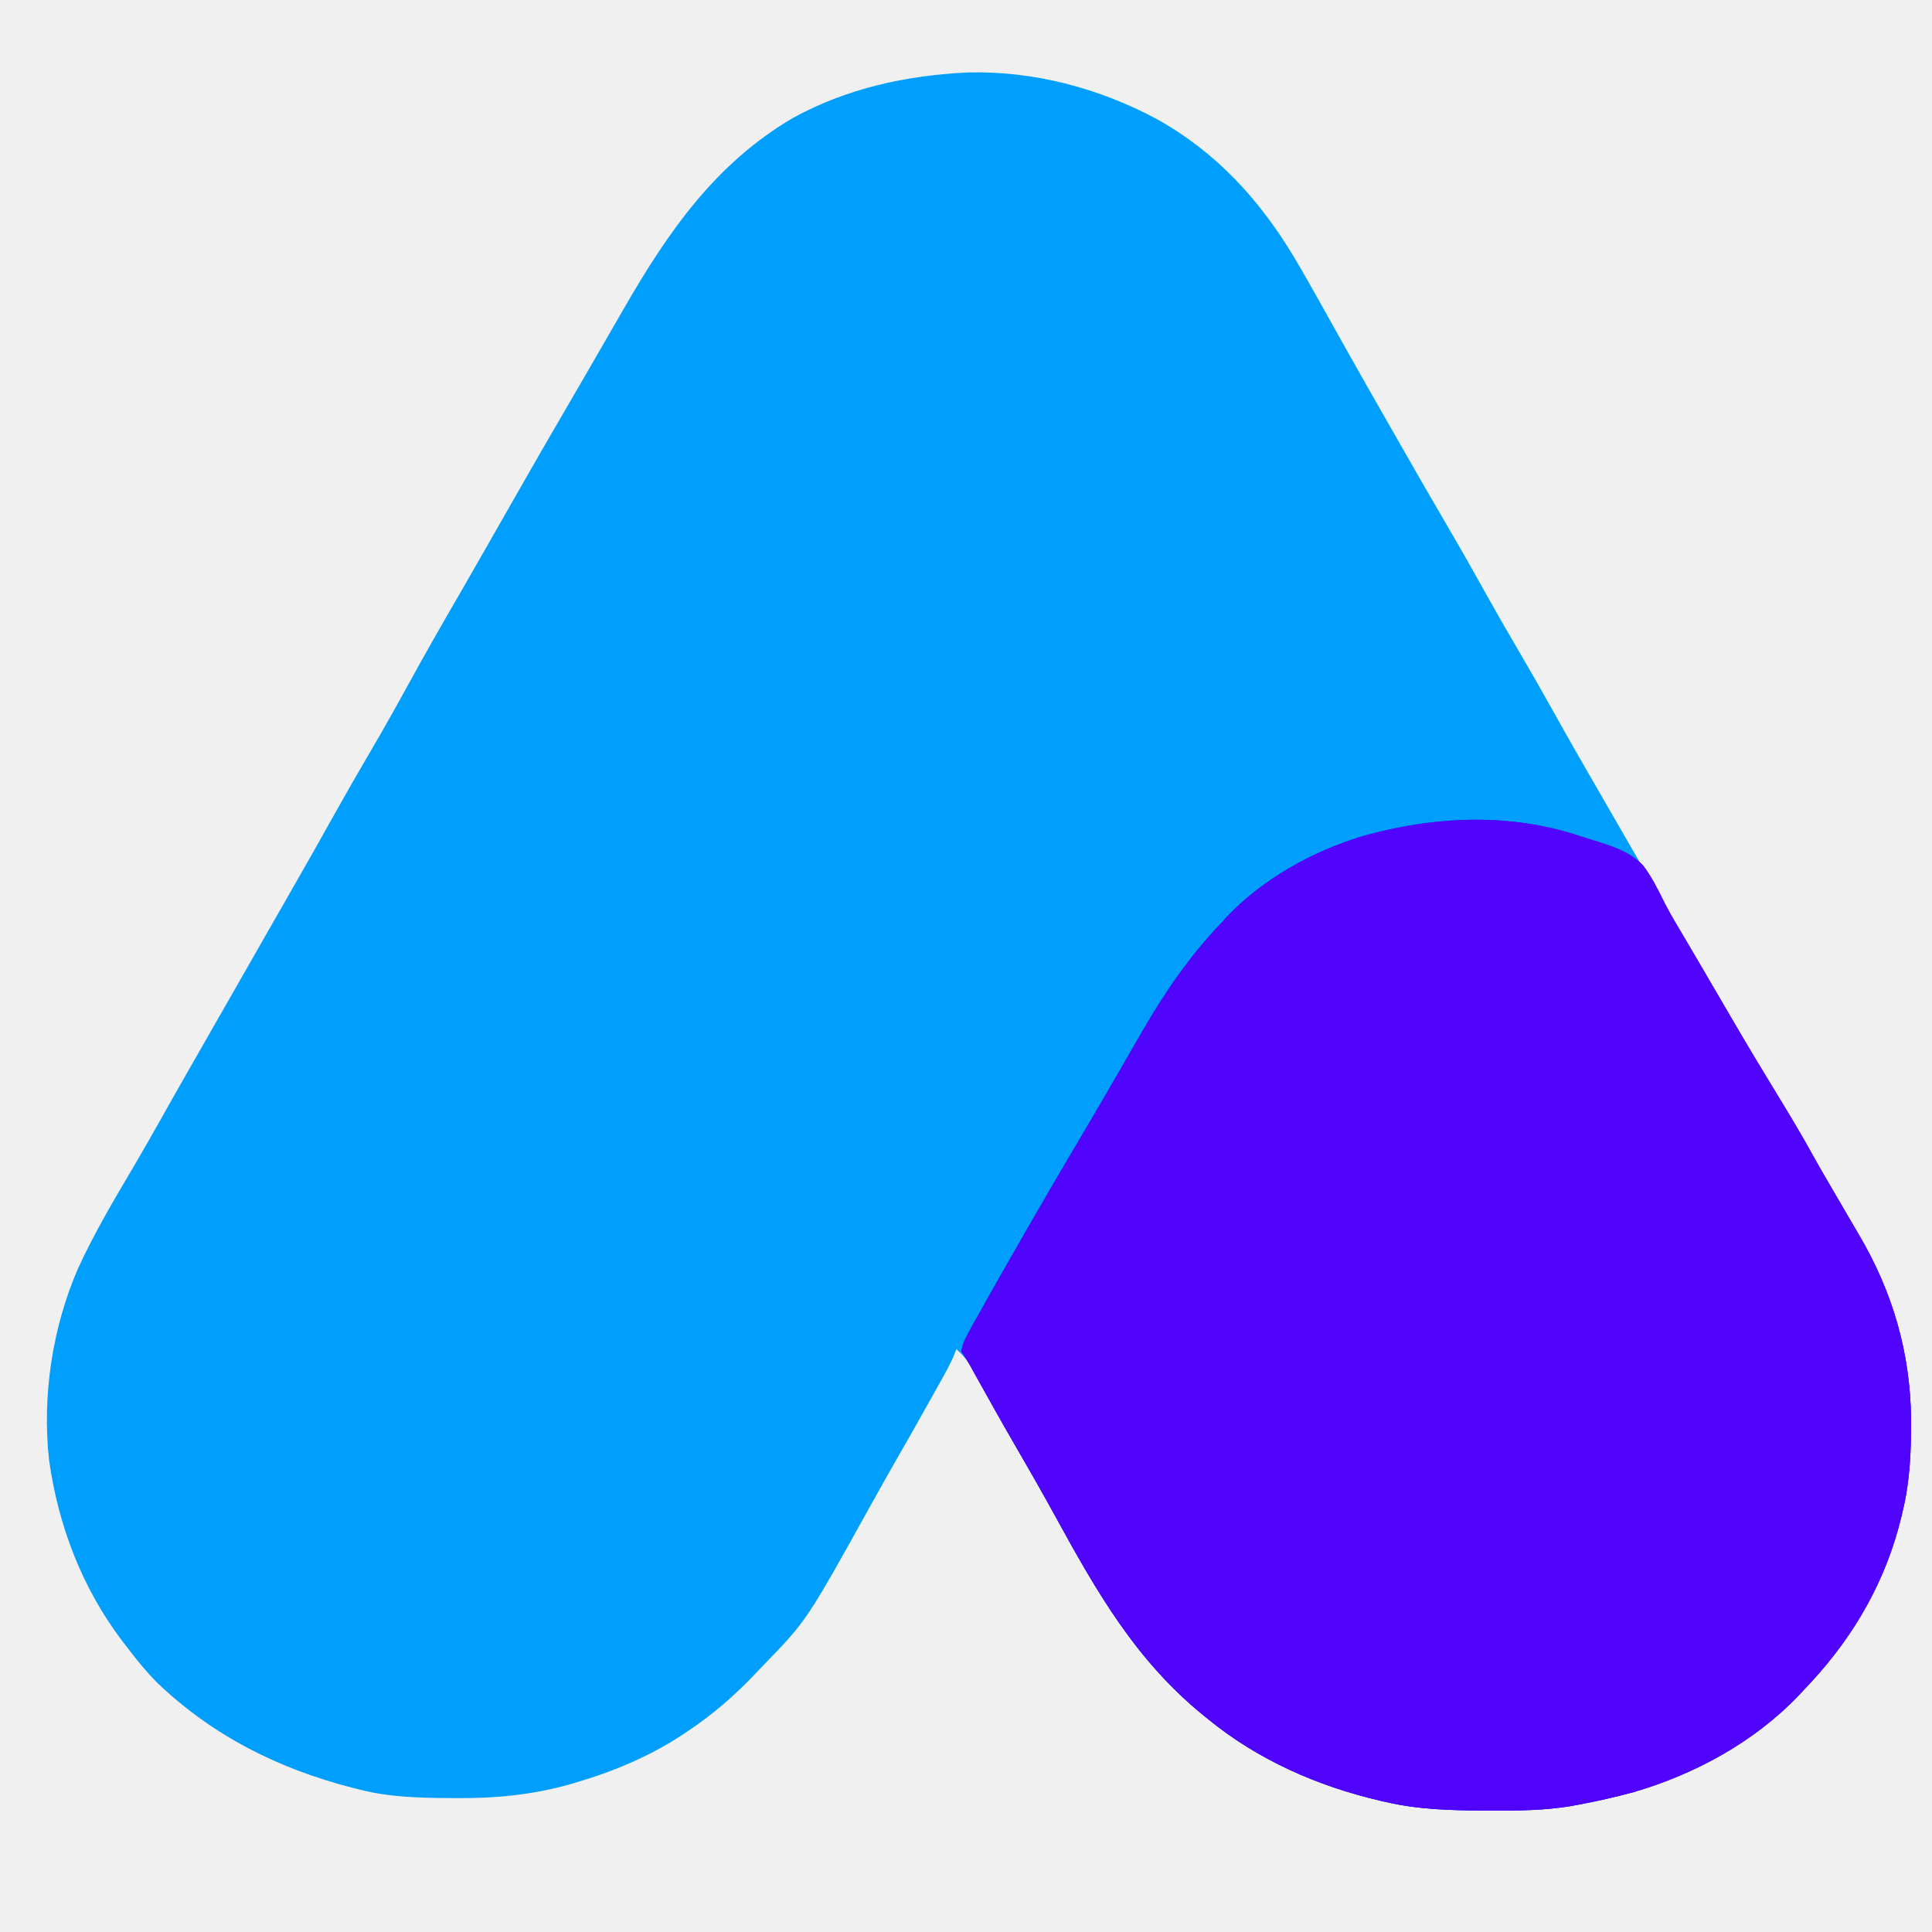
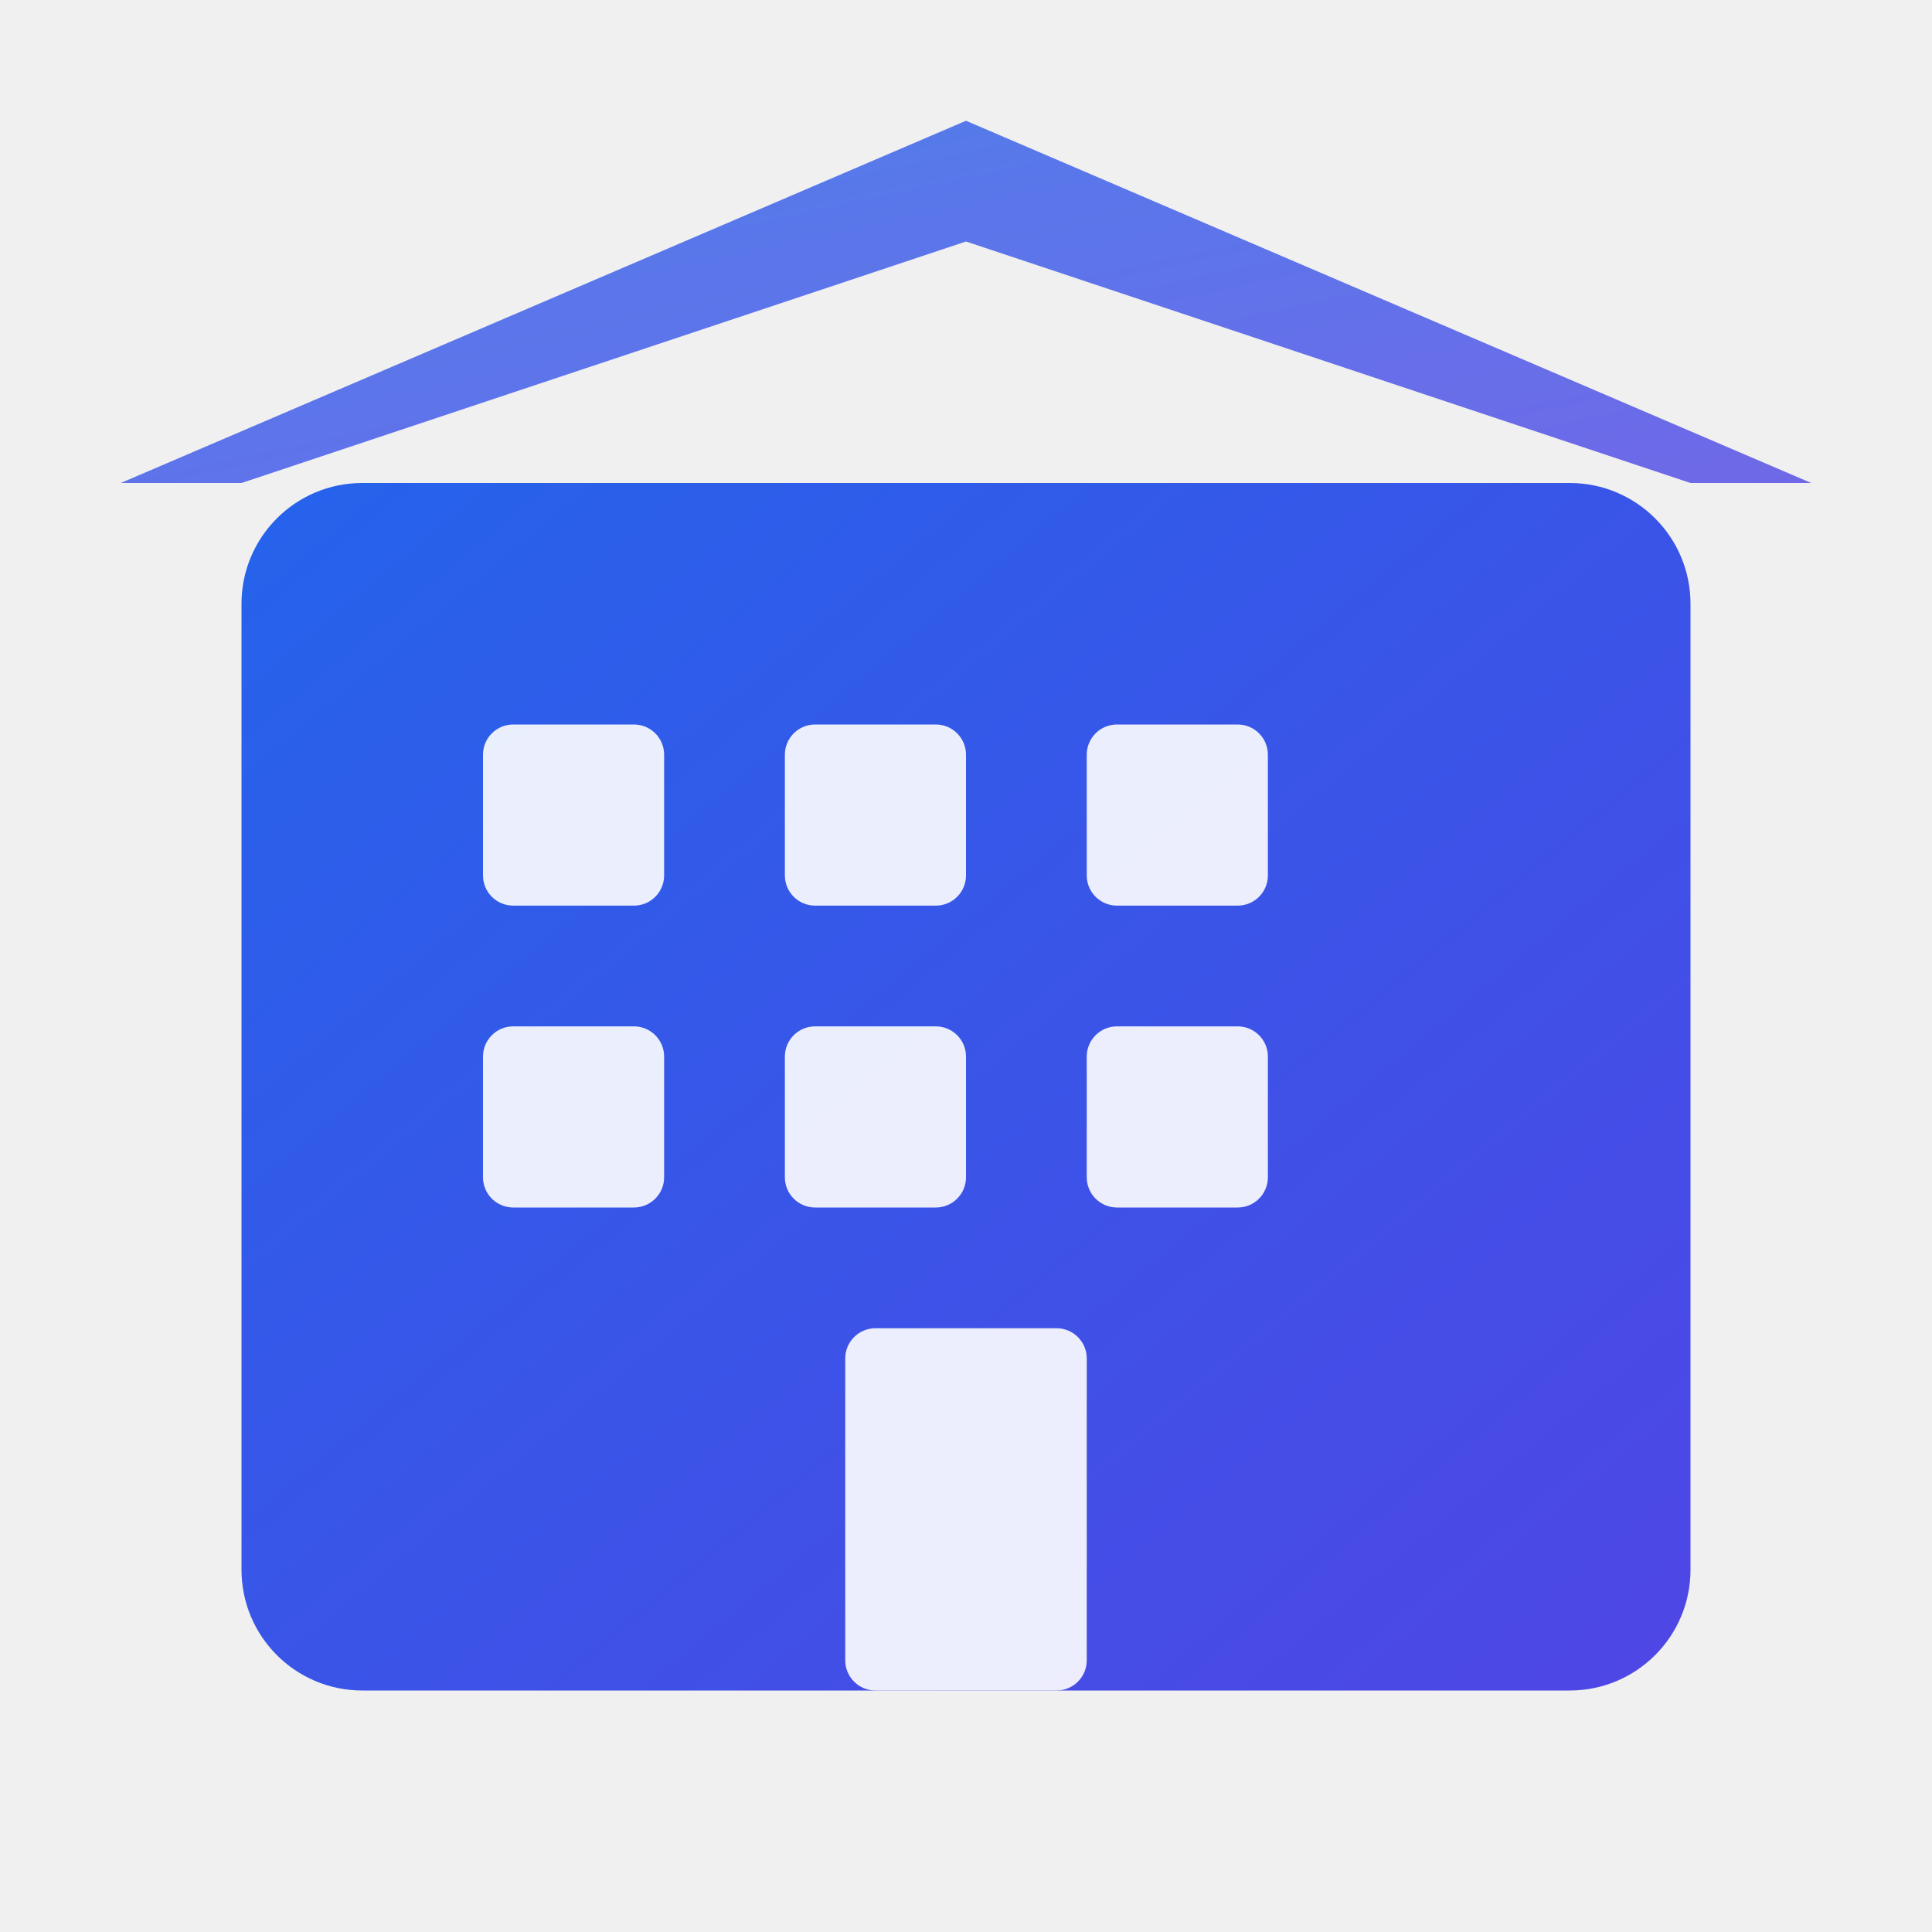
- <svg xmlns="http://www.w3.org/2000/svg" width="32" height="32" viewBox="0 0 810 810" preserveAspectRatio="xMidYMid meet">
+ <svg xmlns="http://www.w3.org/2000/svg" width="32" height="32" viewBox="0 0 32 32" fill="none">
  <defs>
-     <mask id="roundedMask">
-       <rect width="810" height="810" rx="80" ry="80" fill="white" />
-     </mask>
+     <linearGradient id="gradient" x1="0%" y1="0%" x2="100%" y2="100%">
+       <stop offset="0%" style="stop-color:#2563eb;stop-opacity:1" />
+       <stop offset="100%" style="stop-color:#4f46e5;stop-opacity:1" />
+     </linearGradient>
  </defs>
-   <g mask="url(#roundedMask)">
-     <path fill="#009efd" d="M 405.66 30.379 C 433.262 29.66 460.57 36.875 484.84 49.836 C 509.773 63.691 527.773 83.359 542.387 107.551 C 546.727 114.871 550.895 122.289 555.051 129.715 L 556.844 132.918 C 559.344 137.375 561.836 141.836 564.332 146.293 C 569.742 155.973 575.234 165.605 580.75 175.227 C 582.676 178.59 584.598 181.957 586.516 185.324 C 593.254 197.141 600.016 208.945 606.898 220.68 C 612.52 230.273 617.984 239.945 623.387 249.66 C 627.609 257.227 631.93 264.727 636.316 272.199 C 641.32 280.719 646.219 289.289 651.027 297.922 C 657.988 310.418 665.117 322.812 672.289 335.191 C 674.363 338.777 676.434 342.371 678.496 345.961 C 687.051 360.852 687.051 360.852 695.828 375.609 C 699.98 382.48 704.027 389.414 708.086 396.34 L 709.254 398.332 C 713.172 405.016 717.082 411.707 720.988 418.402 C 722.844 421.582 724.699 424.762 726.555 427.938 L 727.668 429.84 C 733.727 440.199 739.93 450.465 746.188 460.707 C 750.746 468.18 755.234 475.676 759.469 483.34 C 762.969 489.672 766.633 495.906 770.289 502.148 C 772.188 505.402 774.086 508.66 775.98 511.918 C 777.086 513.82 778.199 515.719 779.32 517.609 C 793.484 541.625 800.91 567.027 801.219 594.98 C 801.25 608.047 800.832 620.426 797.797 633.152 L 797.25 635.512 C 790.902 662.152 777.734 685.371 759.125 705.457 C 758.305 706.324 757.48 707.191 756.637 708.086 L 754.016 710.914 C 735.414 730.34 710.602 743.852 684.867 751.359 C 677.199 753.434 669.461 755.195 661.648 756.637 L 658.398 757.234 C 647.5 759.027 636.719 759.121 625.699 759.078 L 622.789 759.07 C 608.805 759.016 595.121 758.734 581.438 755.578 L 578.621 754.945 C 552.422 748.84 527.41 737.855 506.5 720.75 L 504.84 719.41 C 476.16 696.195 459.715 667.219 442.16 635.188 C 436.836 625.488 431.355 615.883 425.789 606.316 C 422.406 600.508 419.086 594.664 415.828 588.781 L 413.801 585.117 C 412.527 582.809 411.262 580.496 410 578.184 L 408.27 575.047 L 406.766 572.293 C 405.09 569.688 403.219 567.707 400.957 565.605 L 400.105 567.871 C 398.797 571.004 397.277 573.887 395.625 576.852 L 393.676 580.352 L 391.594 584.074 L 389.434 587.945 C 384.703 596.41 379.922 604.848 375.086 613.254 C 371.668 619.227 368.289 625.223 364.961 631.246 C 338.172 679.48 338.172 679.48 320.234 697.988 C 319.129 699.133 318.031 700.285 316.938 701.441 C 308.062 710.832 298.797 718.871 288.027 726.027 L 286.113 727.309 C 272.16 736.5 256.996 742.777 240.996 747.465 L 238.512 748.203 C 222.812 752.555 207.23 754.031 190.996 753.863 L 188.336 753.848 C 175.609 753.758 163.215 753.473 150.824 750.305 L 147.871 749.562 C 116.848 741.605 89.422 727.863 66.152 705.734 C 61.598 701.18 57.609 696.332 53.727 691.199 L 51.164 687.887 C 34.43 665.766 24.434 639.672 20.594 612.266 C 17.586 585.43 21.918 556.738 32.652 531.957 C 39.488 516.969 47.957 502.789 56.316 488.613 C 59.965 482.41 63.52 476.16 67.051 469.891 L 70.469 463.82 L 72.145 460.844 C 74.719 456.289 77.312 451.742 79.914 447.199 L 81.461 444.496 L 84.695 438.844 C 87.648 433.68 90.602 428.512 93.551 423.348 L 98.945 413.914 L 101.133 410.082 L 105.527 402.391 L 106.625 400.473 L 114.176 387.254 C 117.305 381.777 120.434 376.301 123.574 370.828 C 129.152 361.094 134.676 351.328 140.137 341.527 C 144.965 332.871 149.891 324.273 154.914 315.734 C 160.371 306.449 165.637 297.074 170.812 287.633 C 178.07 274.387 185.562 261.289 193.145 248.227 C 196.629 242.203 200.078 236.156 203.531 230.113 L 205.648 226.402 C 208.855 220.785 212.062 215.168 215.262 209.547 C 222.844 196.246 230.465 182.969 238.195 169.754 C 242.699 162.055 247.164 154.332 251.617 146.602 L 257.555 136.312 C 258.879 134.012 260.207 131.711 261.531 129.41 C 279.988 97.398 299.867 68.574 332.355 49.504 C 355.125 36.98 379.848 31.652 405.66 30.379" />
-     <path fill="#5004fb" d="M 662.277 350.512 C 664.043 351.098 665.816 351.652 667.598 352.188 C 675.203 354.508 683.266 356.977 688.898 362.855 C 692.582 367.785 695.266 373.227 697.984 378.727 C 700.793 384.203 703.984 389.453 707.133 394.734 C 709.078 398.004 710.996 401.293 712.914 404.578 L 715.258 408.586 C 717.164 411.848 719.07 415.113 720.973 418.379 C 722.832 421.566 724.695 424.75 726.555 427.938 L 727.668 429.84 C 733.727 440.199 739.93 450.465 746.188 460.707 C 750.746 468.18 755.234 475.676 759.469 483.34 C 762.969 489.672 766.633 495.906 770.289 502.148 C 772.188 505.402 774.086 508.66 775.98 511.918 C 777.086 513.82 778.199 515.719 779.32 517.609 C 793.484 541.625 800.906 567.027 801.219 594.98 C 801.25 608.047 800.832 620.426 797.797 633.152 L 797.246 635.512 C 790.902 662.152 777.734 685.371 759.125 705.457 C 758.305 706.324 757.48 707.191 756.637 708.086 L 754.016 710.914 C 735.414 730.34 710.602 743.852 684.867 751.359 C 677.199 753.434 669.461 755.195 661.648 756.637 L 658.398 757.234 C 647.5 759.027 636.719 759.121 625.699 759.078 L 622.789 759.07 C 608.805 759.016 595.121 758.734 581.438 755.578 L 578.621 754.945 C 552.422 748.84 527.41 737.855 506.5 720.75 L 504.84 719.41 C 476.16 696.195 459.715 667.219 442.16 635.188 C 436.836 625.488 431.355 615.891 425.797 606.32 C 420.367 596.965 415.07 587.543 409.812 578.09 L 408.062 574.941 C 407.555 574.027 407.047 573.113 406.523 572.172 C 405.445 570.289 404.273 568.465 403.07 566.66 C 403.473 563.477 404.777 560.973 406.324 558.188 L 407.699 555.691 L 409.203 553.004 L 410.777 550.172 C 416 540.797 421.316 531.477 426.668 522.176 C 428.488 519.008 430.309 515.84 432.125 512.668 C 439.582 499.691 447.141 486.773 454.797 473.91 C 459.695 465.66 464.516 457.367 469.297 449.047 C 471.844 444.625 474.395 440.207 476.949 435.789 L 478.664 432.812 C 488.191 416.348 498.598 401.031 511.777 387.238 L 514.117 384.66 C 529.234 368.586 550.184 356.973 571.195 350.594 C 600.785 342.211 632.84 340.648 662.277 350.512" />
-     <path fill="#5004fb" d="M 662.277 350.512 C 664.043 351.098 665.816 351.652 667.598 352.188 C 675.203 354.508 683.266 356.977 688.898 362.855 C 692.582 367.785 695.266 373.227 697.984 378.727 C 700.793 384.203 703.984 389.453 707.133 394.734 C 709.078 398.004 710.996 401.293 712.914 404.578 L 715.258 408.586 C 717.164 411.848 719.07 415.113 720.973 418.379 C 722.832 421.566 724.695 424.75 726.555 427.938 L 727.668 429.84 C 733.727 440.199 739.93 450.465 746.188 460.707 C 750.746 468.18 755.234 475.676 759.469 483.34 C 762.969 489.672 766.633 495.906 770.289 502.148 C 772.188 505.402 774.086 508.66 775.98 511.918 C 777.086 513.82 778.199 515.719 779.32 517.609 C 793.484 541.625 800.906 567.027 801.219 594.98 C 801.25 608.047 800.832 620.426 797.797 633.152 L 797.246 635.512 C 790.902 662.152 777.734 685.371 759.125 705.457 C 758.305 706.324 757.48 707.191 756.637 708.086 L 754.016 710.914 C 735.414 730.34 710.602 743.852 684.867 751.359 C 677.199 753.434 669.461 755.195 661.648 756.637 L 658.398 757.234 C 647.5 759.027 636.719 759.121 625.699 759.078 L 622.789 759.07 C 608.805 759.016 595.121 758.734 581.438 755.578 L 578.621 754.945 C 552.422 748.84 527.41 737.855 506.5 720.75 L 504.84 719.41 C 476.16 696.195 459.715 667.219 442.16 635.188 C 436.836 625.488 431.355 615.891 425.797 606.32 C 420.367 596.965 415.07 587.543 409.812 578.09 L 408.062 574.941 C 407.555 574.027 407.047 573.113 406.523 572.172 C 405.445 570.289 404.273 568.465 403.07 566.66 C 403.473 563.477 404.777 560.973 406.324 558.188 L 407.699 555.691 L 409.203 553.004 L 410.777 550.172 C 416 540.797 421.316 531.477 426.668 522.176 C 428.488 519.008 430.309 515.84 432.125 512.668 C 439.582 499.691 447.141 486.773 454.797 473.91 C 459.695 465.66 464.516 457.367 469.297 449.047 C 471.844 444.625 474.395 440.207 476.949 435.789 L 478.664 432.812 C 488.191 416.348 498.598 401.031 511.777 387.238 L 514.117 384.66 C 529.234 368.586 550.184 356.973 571.195 350.594 C 600.785 342.211 632.84 340.648 662.277 350.512" />
-   </g>
+   <rect x="4" y="8" width="24" height="20" rx="2" fill="url(#gradient)" />
+   <rect x="8" y="12" width="3" height="3" rx="0.5" fill="white" opacity="0.9" />
+   <rect x="13" y="12" width="3" height="3" rx="0.5" fill="white" opacity="0.9" />
+   <rect x="18" y="12" width="3" height="3" rx="0.5" fill="white" opacity="0.9" />
+   <rect x="8" y="17" width="3" height="3" rx="0.5" fill="white" opacity="0.9" />
+   <rect x="13" y="17" width="3" height="3" rx="0.5" fill="white" opacity="0.9" />
+   <rect x="18" y="17" width="3" height="3" rx="0.5" fill="white" opacity="0.9" />
+   <rect x="14" y="22" width="4" height="6" rx="0.5" fill="white" opacity="0.9" />
+   <path d="M2 8 L16 2 L30 8 L28 8 L16 4 L4 8 Z" fill="url(#gradient)" opacity="0.8" />
</svg>
